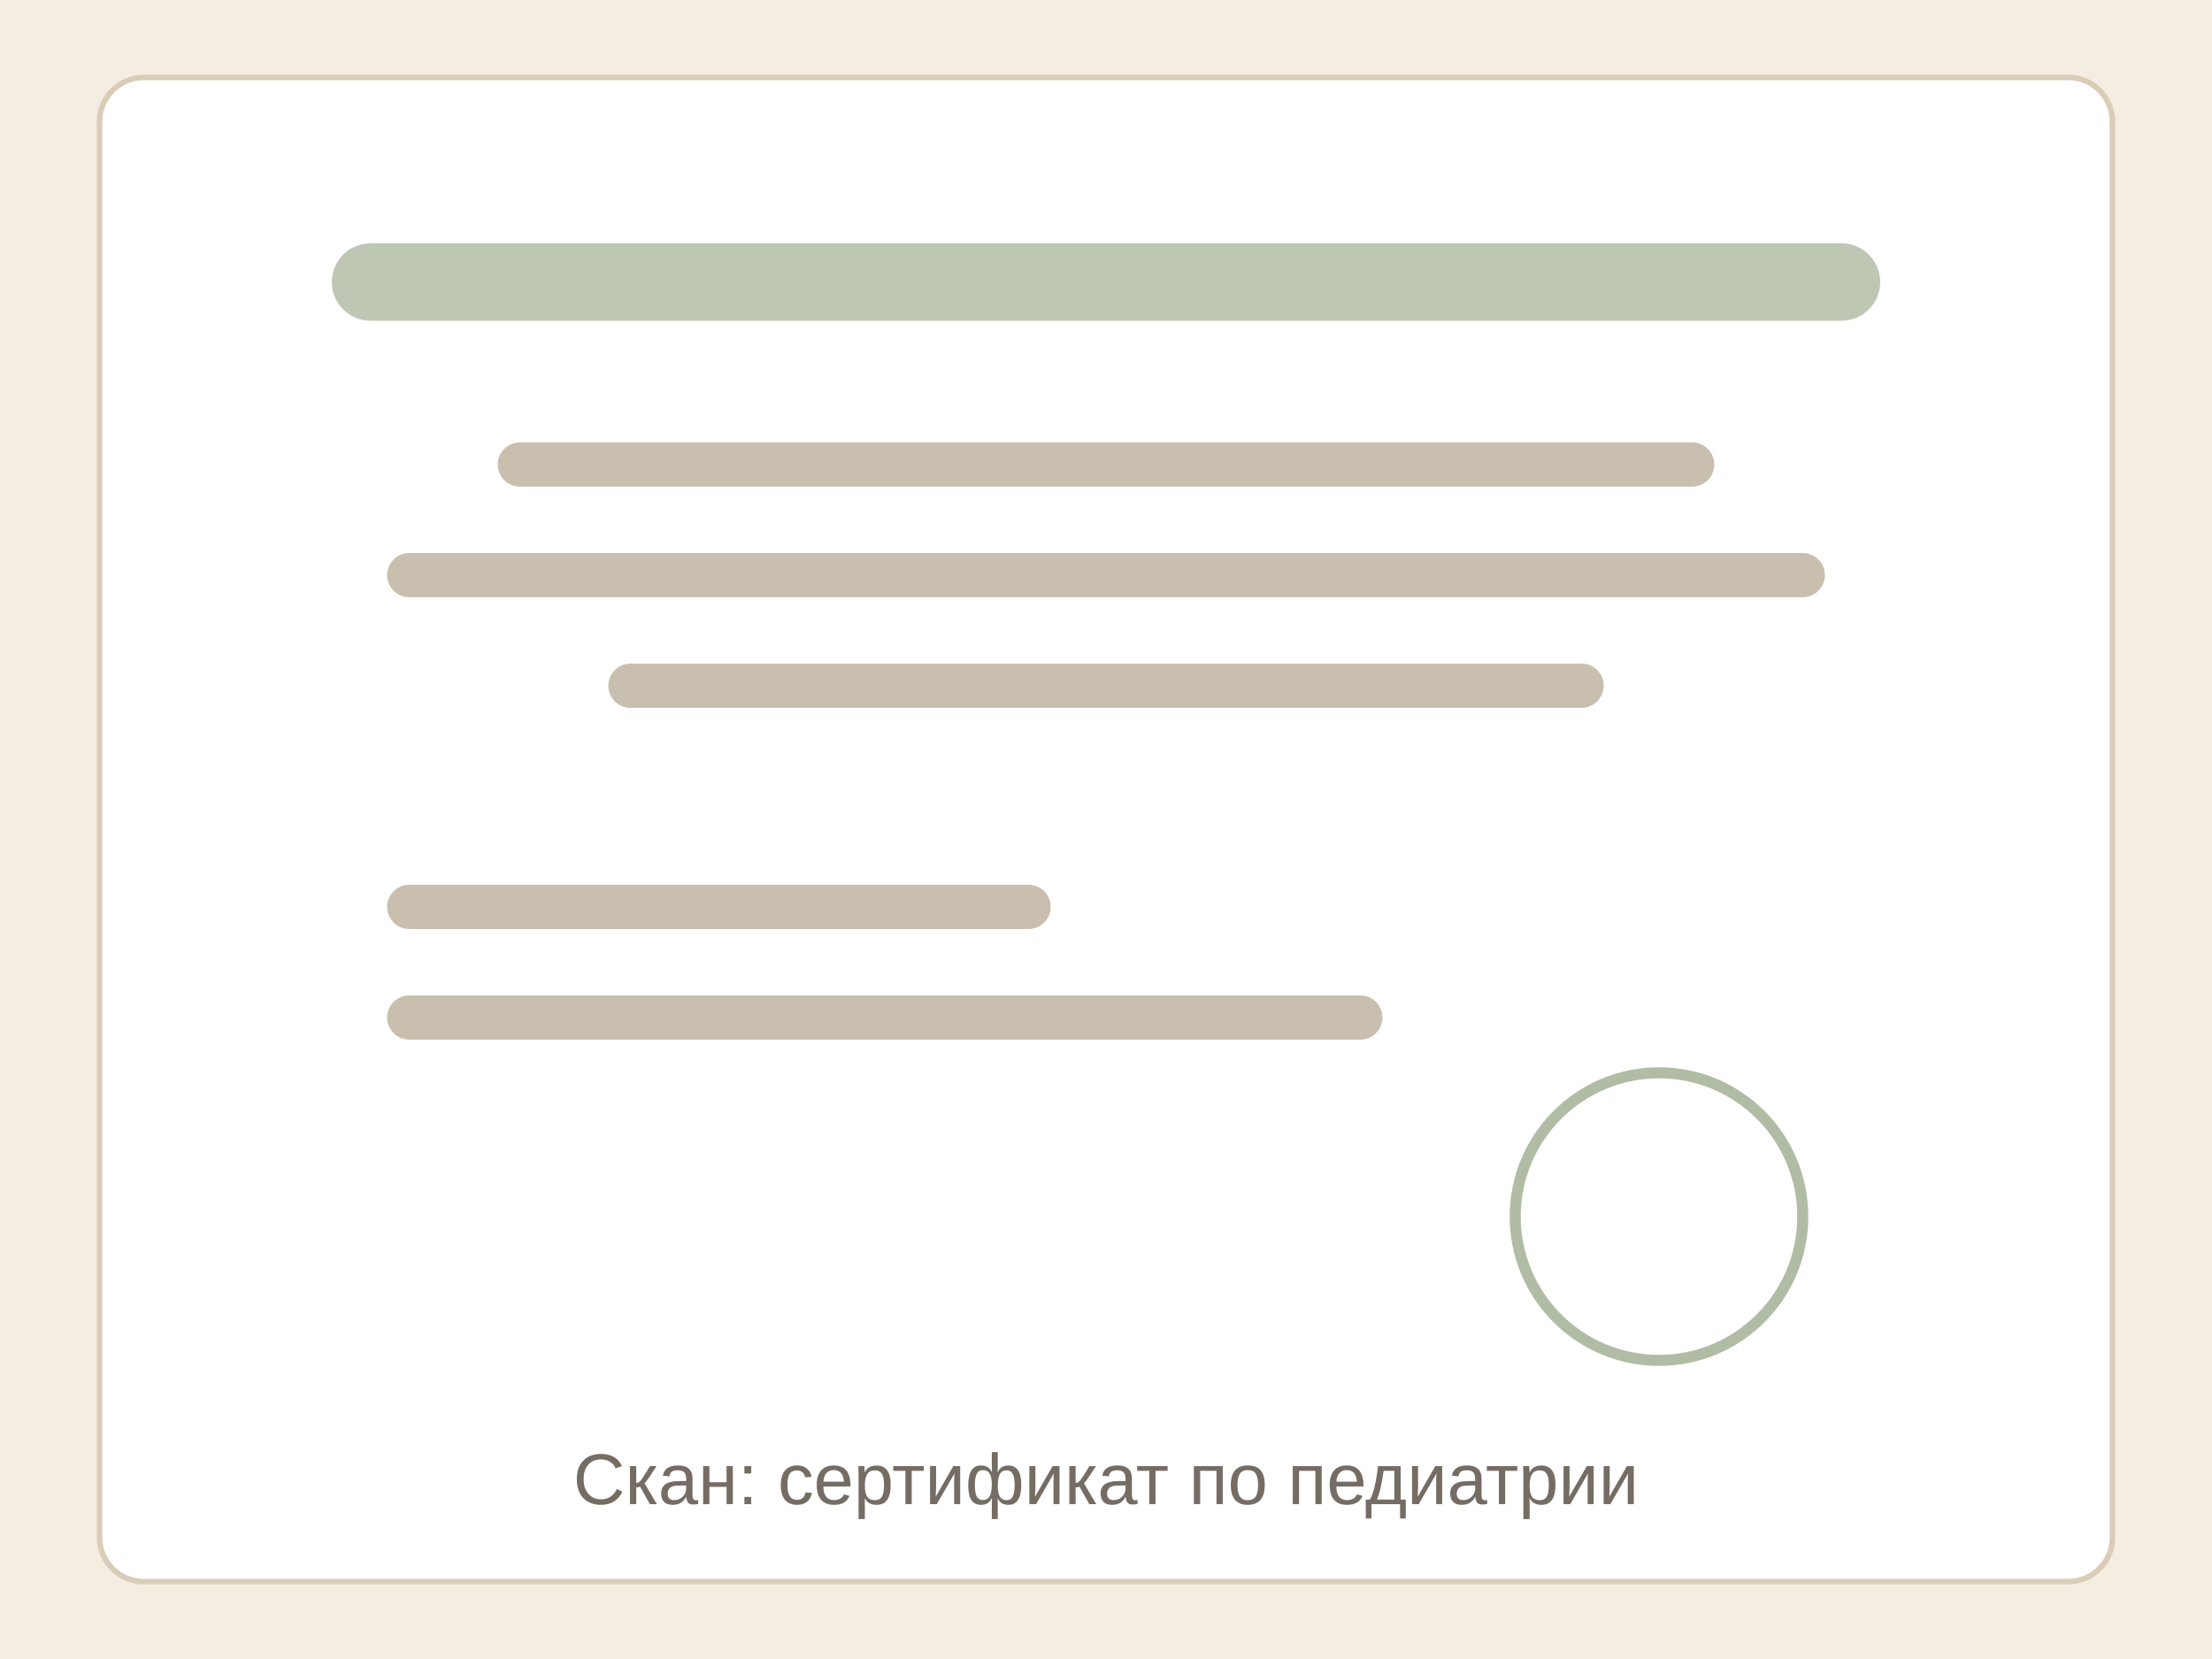
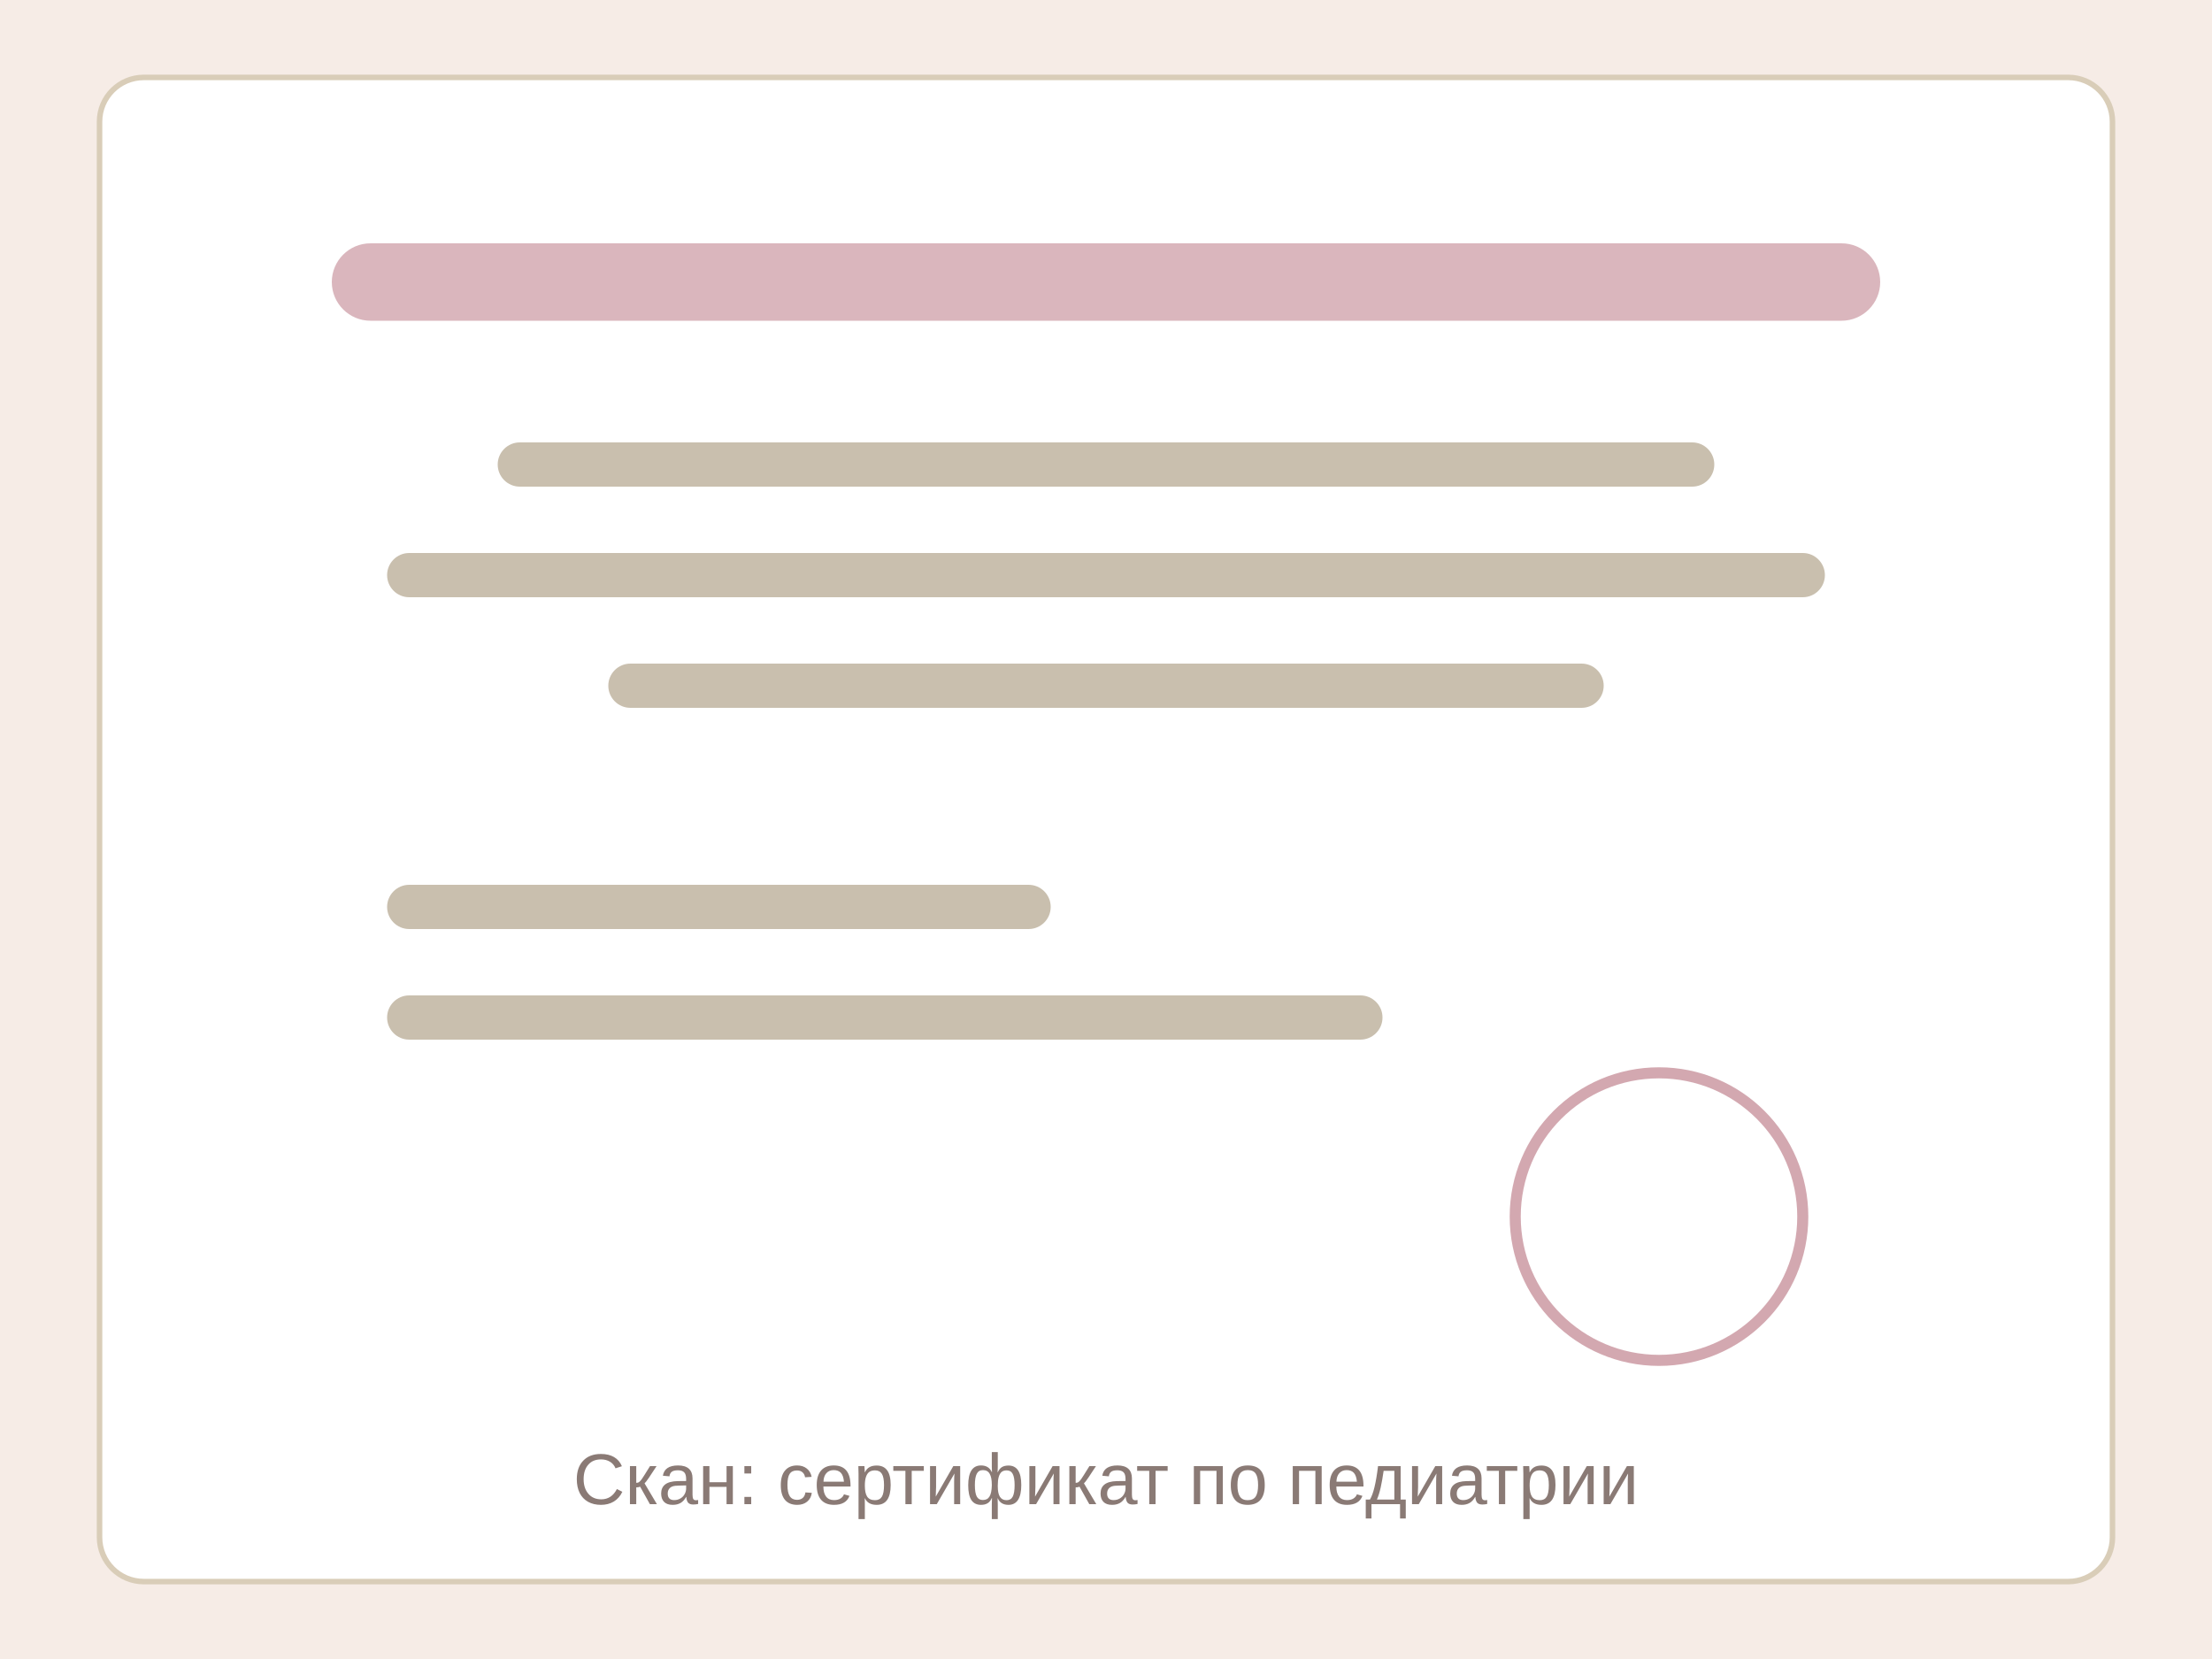
<svg xmlns="http://www.w3.org/2000/svg" viewBox="0 0 400 300" role="img" aria-label="Заглушка: скан сертификата по педиатрии">
-   <rect width="400" height="300" fill="#f4ede1" />
+   <rect width="400" height="300" fill="#f6ece6" />
  <rect x="18" y="14" width="364" height="272" rx="8" fill="#ffffff" stroke="#d9cdb8" />
-   <rect x="60" y="44" width="280" height="14" rx="7" fill="#7d8f69" opacity=".5" />
+   <rect x="60" y="44" width="280" height="14" rx="7" fill="#b56e7b" opacity=".5" />
  <rect x="90" y="80" width="220" height="8" rx="4" fill="#c9bfae" />
  <rect x="70" y="100" width="260" height="8" rx="4" fill="#c9bfae" />
  <rect x="110" y="120" width="180" height="8" rx="4" fill="#c9bfae" />
  <rect x="70" y="160" width="120" height="8" rx="4" fill="#c9bfae" />
  <rect x="70" y="180" width="180" height="8" rx="4" fill="#c9bfae" />
-   <circle cx="300" cy="220" r="26" fill="none" stroke="#7d8f69" stroke-width="2" opacity=".6" />
-   <text x="200" y="272" text-anchor="middle" font-family="Arial, sans-serif" font-size="13" fill="#756d64">Скан: сертификат по педиатрии</text>
+   <circle cx="300" cy="220" r="26" fill="none" stroke="#b56e7b" stroke-width="2" opacity=".6" />
+   <text x="200" y="272" text-anchor="middle" font-family="Arial, sans-serif" font-size="13" fill="#8a7a75">Скан: сертификат по педиатрии</text>
</svg>
